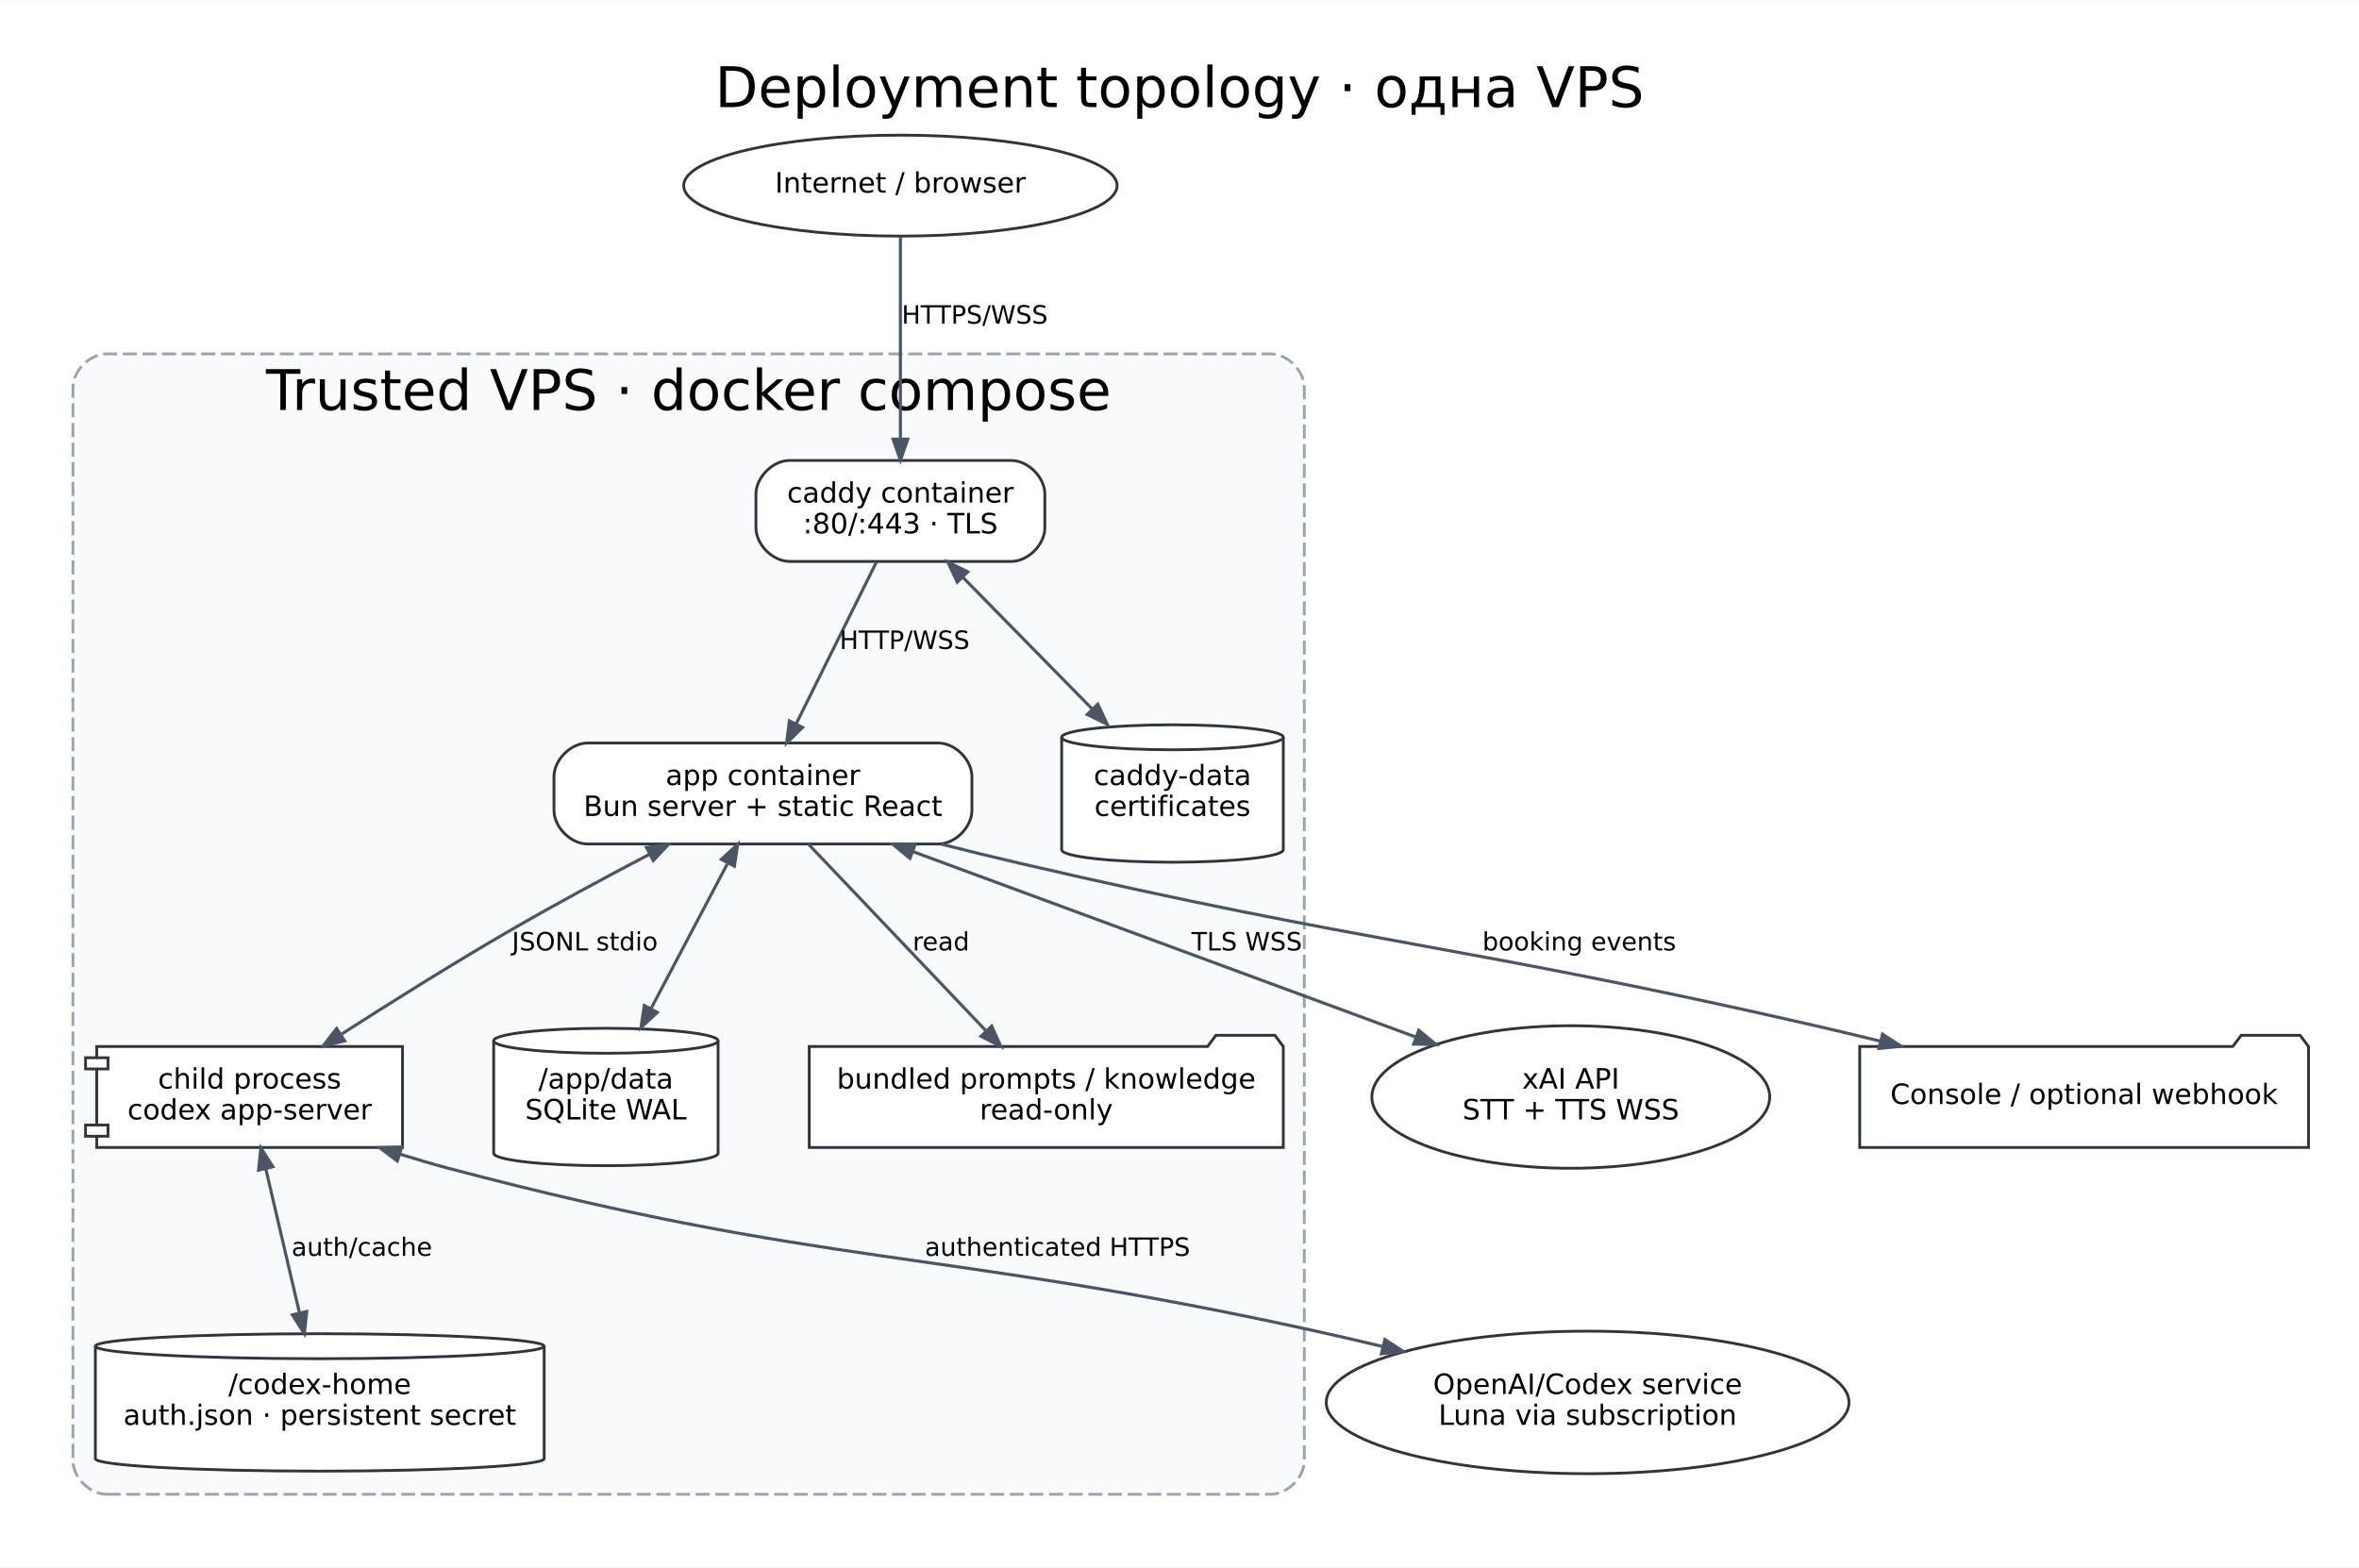
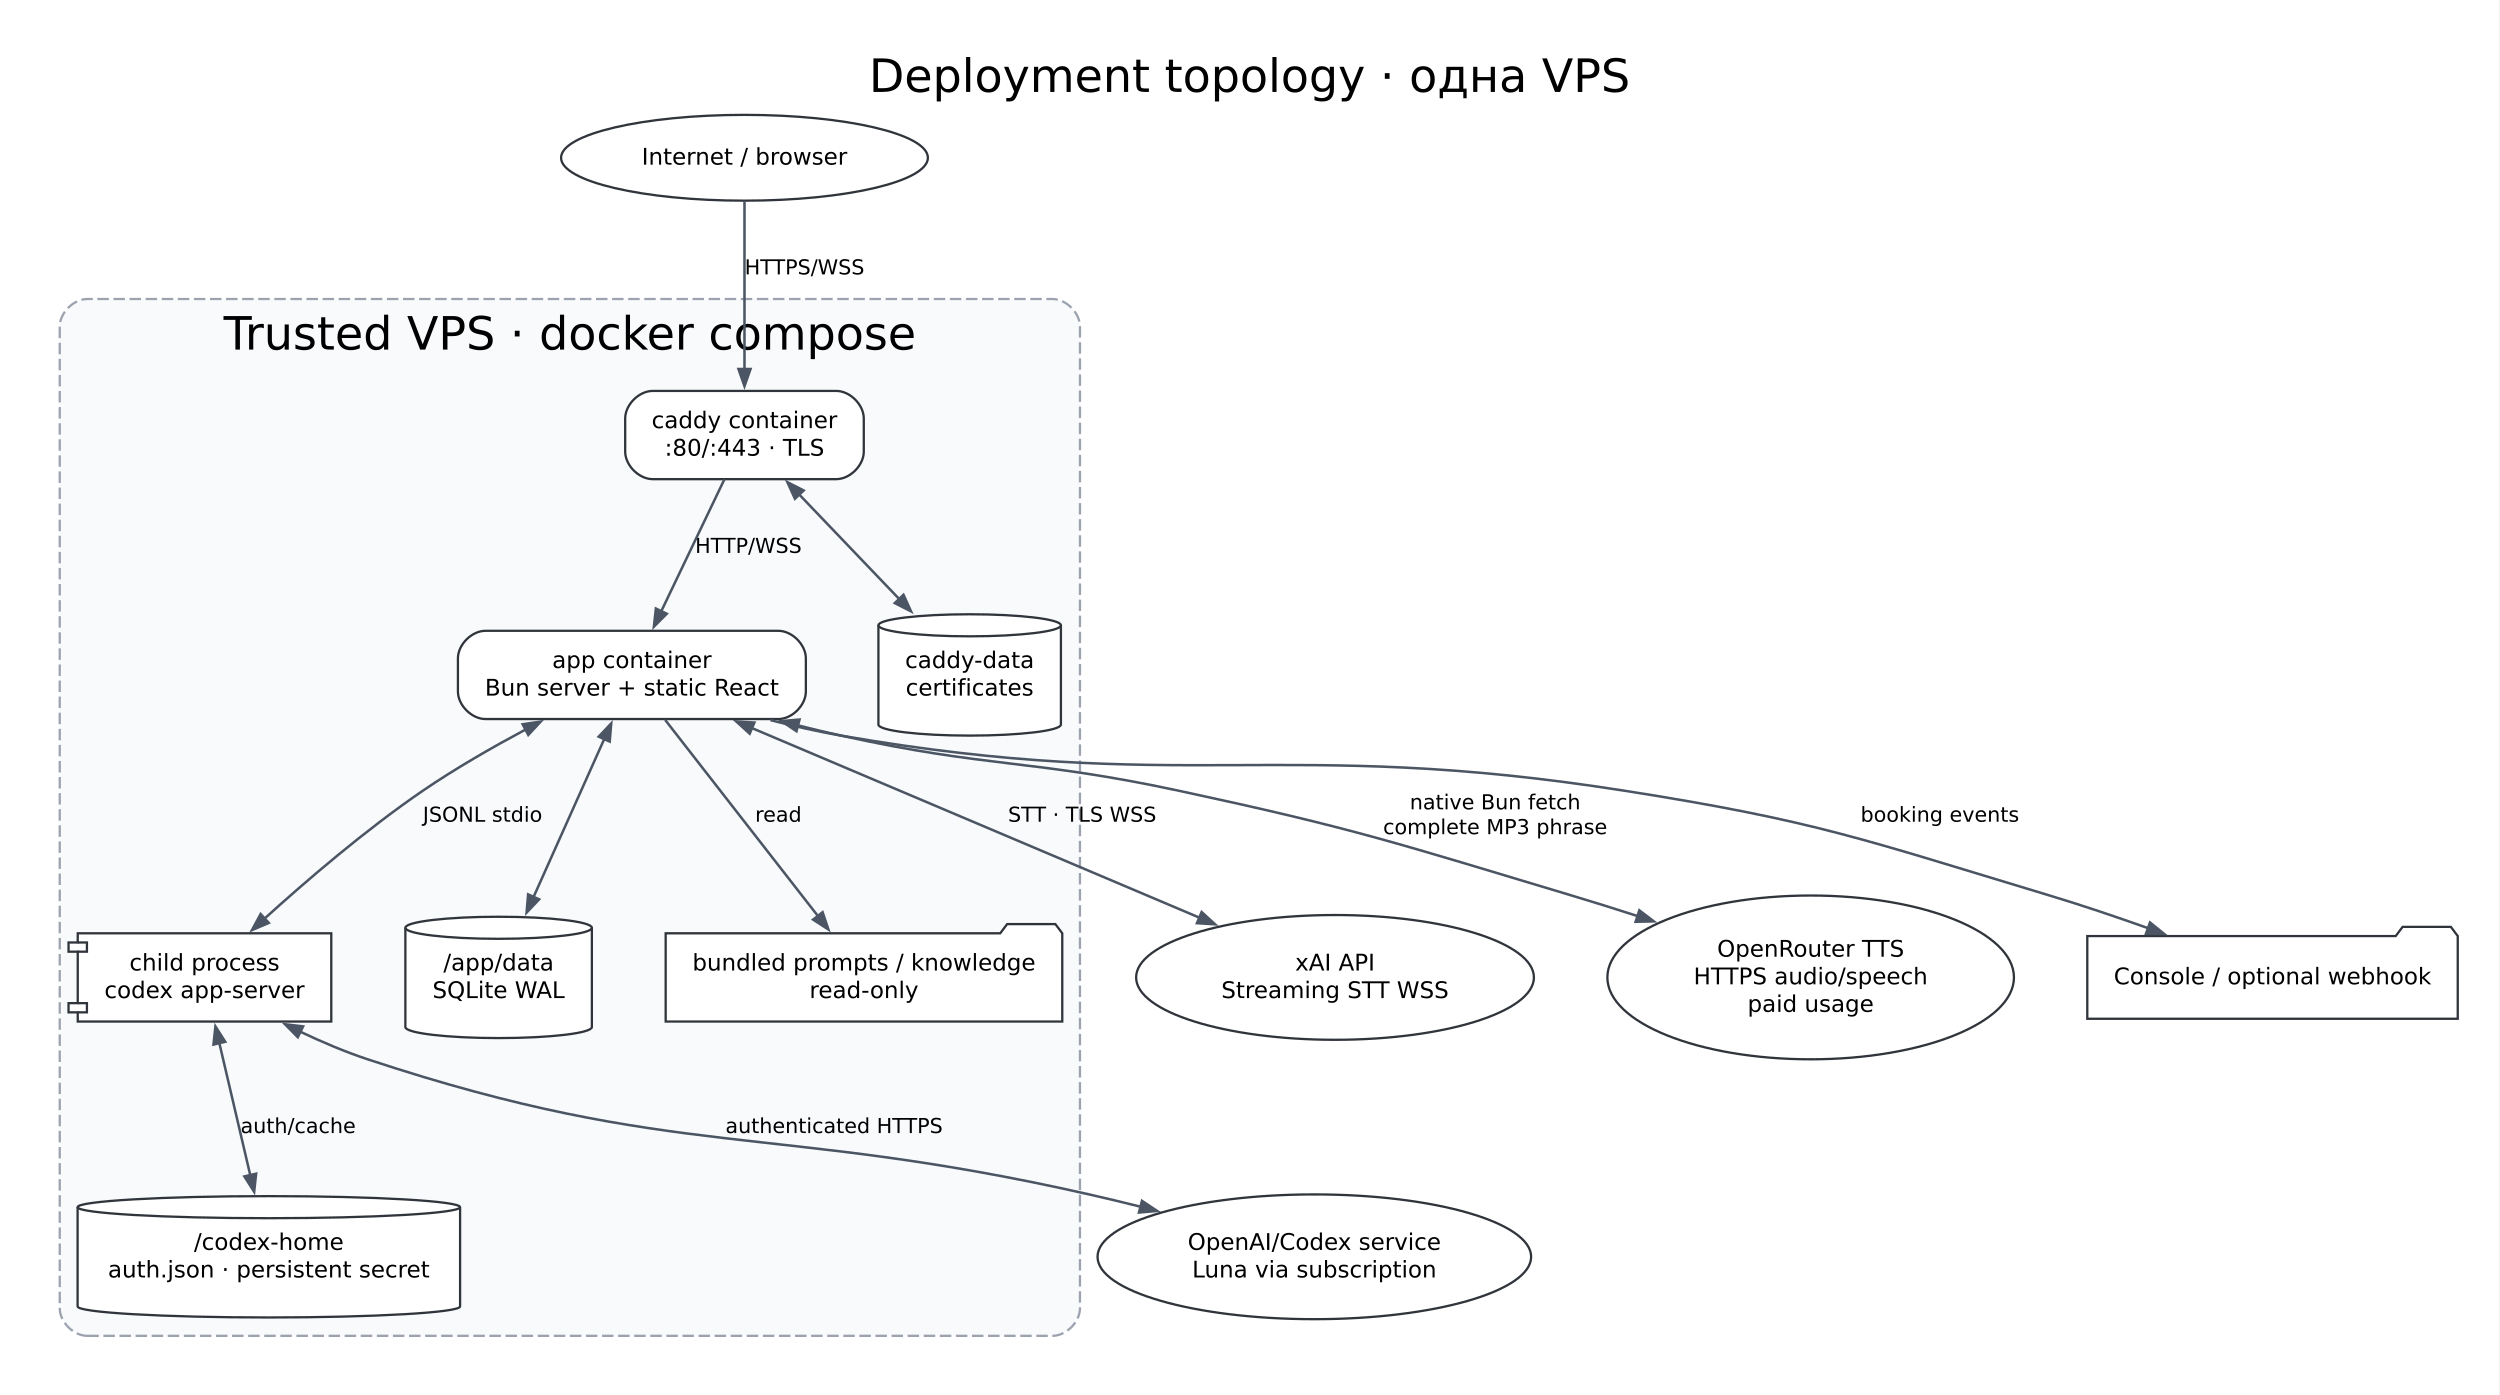
- <svg xmlns="http://www.w3.org/2000/svg" width="841pt" height="559pt" viewBox="0.00 0.00 841.00 558.62">
-   <g id="graph0" class="graph" transform="scale(1 1) rotate(0) translate(18 540.62)">
-     <polygon fill="white" stroke="transparent" points="-18,18 -18,-540.62 823,-540.62 823,18 -18,18" />
-     <text text-anchor="middle" x="402.5" y="-502.62" font-family="DejaVu Sans" font-size="20.00">Deployment topology · одна VPS</text>
+ <svg xmlns="http://www.w3.org/2000/svg" width="1088pt" height="607pt" viewBox="0.00 0.00 1088.00 607.00">
+   <g id="graph0" class="graph" transform="scale(1 1) rotate(0) translate(18 589.36)">
+     <polygon fill="white" stroke="none" points="-18,18 -18,-589.36 1069.61,-589.36 1069.61,18 -18,18" />
+     <text xml:space="preserve" text-anchor="middle" x="525.8" y="-549.36" font-family="DejaVu Sans" font-size="20.00">Deployment topology · одна VPS</text>
    <g id="clust1" class="cluster">
-       <path fill="#f8fafc" stroke="#9ca3af" stroke-dasharray="5,2" d="M20,-8C20,-8 435,-8 435,-8 441,-8 447,-14 447,-20 447,-20 447,-402.62 447,-402.62 447,-408.62 441,-414.62 435,-414.62 435,-414.62 20,-414.62 20,-414.62 14,-414.62 8,-408.62 8,-402.62 8,-402.62 8,-20 8,-20 8,-14 14,-8 20,-8" />
-       <text text-anchor="middle" x="227.5" y="-394.62" font-family="DejaVu Sans" font-size="20.00">Trusted VPS · docker compose</text>
+       <path fill="#f8fafc" stroke="#9ca3af" stroke-dasharray="5,2" d="M20,-8C20,-8 440,-8 440,-8 446,-8 452,-14 452,-20 452,-20 452,-447.23 452,-447.23 452,-453.23 446,-459.23 440,-459.23 440,-459.23 20,-459.23 20,-459.23 14,-459.23 8,-453.23 8,-447.23 8,-447.23 8,-20 8,-20 8,-14 14,-8 20,-8" />
+       <text xml:space="preserve" text-anchor="middle" x="230" y="-437.23" font-family="DejaVu Sans" font-size="20.00">Trusted VPS · docker compose</text>
    </g>
    <g id="node1" class="node">
-       <ellipse fill="white" stroke="#30343b" cx="303" cy="-474.62" rx="77.26" ry="18" />
-       <text text-anchor="middle" x="303" y="-472.12" font-family="DejaVu Sans" font-size="10.00">Internet / browser</text>
+       <ellipse fill="white" stroke="#30343b" cx="306" cy="-520.7" rx="79.82" ry="18.67" />
+       <text xml:space="preserve" text-anchor="middle" x="306" y="-517.7" font-family="DejaVu Sans" font-size="10.00">Internet / browser</text>
    </g>
    <g id="node2" class="node">
-       <path fill="white" stroke="#30343b" d="M342.5,-376.62C342.5,-376.62 263.5,-376.62 263.5,-376.62 257.5,-376.62 251.5,-370.62 251.5,-364.62 251.5,-364.62 251.5,-352.62 251.5,-352.62 251.5,-346.62 257.5,-340.62 263.5,-340.62 263.5,-340.62 342.5,-340.62 342.5,-340.62 348.5,-340.62 354.5,-346.62 354.5,-352.62 354.5,-352.62 354.5,-364.62 354.5,-364.62 354.5,-370.62 348.5,-376.62 342.5,-376.62" />
-       <text text-anchor="middle" x="303" y="-361.62" font-family="DejaVu Sans" font-size="10.00">caddy container</text>
-       <text text-anchor="middle" x="303" y="-350.62" font-family="DejaVu Sans" font-size="10.00">:80/:443 · TLS</text>
+       <path fill="white" stroke="#30343b" d="M345.92,-419.23C345.92,-419.23 266.08,-419.23 266.08,-419.23 260.08,-419.23 254.08,-413.23 254.08,-407.23 254.08,-407.23 254.08,-392.83 254.08,-392.83 254.08,-386.83 260.08,-380.83 266.08,-380.83 266.08,-380.83 345.92,-380.83 345.92,-380.83 351.92,-380.83 357.92,-386.83 357.92,-392.83 357.92,-392.83 357.92,-407.23 357.92,-407.23 357.92,-413.23 351.92,-419.23 345.92,-419.23" />
+       <text xml:space="preserve" text-anchor="middle" x="306" y="-403.03" font-family="DejaVu Sans" font-size="10.00">caddy container</text>
+       <text xml:space="preserve" text-anchor="middle" x="306" y="-391.03" font-family="DejaVu Sans" font-size="10.00">:80/:443 · TLS</text>
    </g>
    <g id="edge7" class="edge">
-       <path fill="none" stroke="#4b5563" stroke-width="1.1" d="M303,-456.3C303,-437.11 303,-406 303,-384.26" />
-       <polygon fill="#4b5563" stroke="#4b5563" stroke-width="1.1" points="305.63,-384.22 303,-376.72 300.38,-384.22 305.63,-384.22" />
-       <text text-anchor="middle" x="329.5" y="-425.42" font-family="DejaVu Sans" font-size="9.00">HTTPS/WSS</text>
+       <path fill="none" stroke="#4b5563" stroke-width="1.1" d="M306,-501.67C306,-482.27 306,-451.17 306,-428.67" />
+       <polygon fill="#4b5563" stroke="#4b5563" stroke-width="1.1" points="308.63,-428.78 306,-421.28 303.38,-428.78 308.63,-428.78" />
+       <text xml:space="preserve" text-anchor="middle" x="332.13" y="-469.93" font-family="DejaVu Sans" font-size="9.00">HTTPS/WSS</text>
    </g>
    <g id="node3" class="node">
-       <path fill="white" stroke="#30343b" d="M316.5,-275.87C316.5,-275.87 191.5,-275.87 191.5,-275.87 185.5,-275.87 179.5,-269.87 179.5,-263.87 179.5,-263.87 179.5,-251.87 179.5,-251.87 179.5,-245.87 185.5,-239.87 191.5,-239.87 191.5,-239.87 316.5,-239.87 316.5,-239.87 322.5,-239.87 328.5,-245.87 328.5,-251.87 328.5,-251.87 328.5,-263.87 328.5,-263.87 328.5,-269.87 322.5,-275.87 316.5,-275.87" />
-       <text text-anchor="middle" x="254" y="-260.87" font-family="DejaVu Sans" font-size="10.00">app container</text>
-       <text text-anchor="middle" x="254" y="-249.87" font-family="DejaVu Sans" font-size="10.00">Bun server + static React</text>
+       <path fill="white" stroke="#30343b" d="M320.71,-314.83C320.71,-314.83 193.29,-314.83 193.29,-314.83 187.29,-314.83 181.29,-308.83 181.29,-302.83 181.29,-302.83 181.29,-288.43 181.29,-288.43 181.29,-282.43 187.29,-276.43 193.29,-276.43 193.29,-276.43 320.71,-276.43 320.71,-276.43 326.71,-276.43 332.71,-282.43 332.71,-288.43 332.71,-288.43 332.71,-302.83 332.71,-302.83 332.71,-308.83 326.71,-314.83 320.71,-314.83" />
+       <text xml:space="preserve" text-anchor="middle" x="257" y="-298.63" font-family="DejaVu Sans" font-size="10.00">app container</text>
+       <text xml:space="preserve" text-anchor="middle" x="257" y="-286.63" font-family="DejaVu Sans" font-size="10.00">Bun server + static React</text>
    </g>
    <g id="edge1" class="edge">
-       <path fill="none" stroke="#4b5563" stroke-width="1.1" d="M294.46,-340.42C286.53,-324.42 274.62,-300.43 265.78,-282.61" />
-       <polygon fill="#4b5563" stroke="#4b5563" stroke-width="1.1" points="268.12,-281.42 262.44,-275.87 263.42,-283.76 268.12,-281.42" />
-       <text text-anchor="middle" x="304.5" y="-309.42" font-family="DejaVu Sans" font-size="9.00">HTTP/WSS</text>
+       <path fill="none" stroke="#4b5563" stroke-width="1.1" d="M297.24,-380.72C289.55,-364.66 278.28,-341.1 269.62,-323.01" />
+       <polygon fill="#4b5563" stroke="#4b5563" stroke-width="1.1" points="272.17,-322.26 266.57,-316.62 267.44,-324.52 272.17,-322.26" />
+       <text xml:space="preserve" text-anchor="middle" x="307.71" y="-348.73" font-family="DejaVu Sans" font-size="9.00">HTTP/WSS</text>
    </g>
    <g id="node8" class="node">
-       <path fill="white" stroke="#30343b" d="M439.5,-277.92C439.5,-280.37 421.8,-282.37 400,-282.37 378.2,-282.37 360.5,-280.37 360.5,-277.92 360.5,-277.92 360.5,-237.82 360.5,-237.82 360.5,-235.36 378.2,-233.37 400,-233.37 421.8,-233.37 439.5,-235.36 439.5,-237.82 439.5,-237.82 439.5,-277.92 439.5,-277.92" />
-       <path fill="none" stroke="#30343b" d="M439.5,-277.92C439.5,-275.46 421.8,-273.46 400,-273.46 378.2,-273.46 360.5,-275.46 360.5,-277.92" />
-       <text text-anchor="middle" x="400" y="-260.87" font-family="DejaVu Sans" font-size="10.00">caddy-data</text>
-       <text text-anchor="middle" x="400" y="-249.87" font-family="DejaVu Sans" font-size="10.00">certificates</text>
+       <path fill="white" stroke="#30343b" d="M443.71,-317.23C443.71,-319.88 425.91,-322.03 404,-322.03 382.09,-322.03 364.29,-319.88 364.29,-317.23 364.29,-317.23 364.29,-274.03 364.29,-274.03 364.29,-271.38 382.09,-269.23 404,-269.23 425.91,-269.23 443.71,-271.38 443.71,-274.03 443.71,-274.03 443.71,-317.23 443.71,-317.23" />
+       <path fill="none" stroke="#30343b" d="M443.71,-317.23C443.71,-314.58 425.91,-312.43 404,-312.43 382.09,-312.43 364.29,-314.58 364.29,-317.23" />
+       <text xml:space="preserve" text-anchor="middle" x="404" y="-298.63" font-family="DejaVu Sans" font-size="10.00">caddy-data</text>
+       <text xml:space="preserve" text-anchor="middle" x="404" y="-286.63" font-family="DejaVu Sans" font-size="10.00">certificates</text>
    </g>
    <g id="edge6" class="edge">
-       <path fill="none" stroke="#4b5563" stroke-width="1.1" d="M325.33,-334.89C339.04,-320.92 356.75,-302.9 371.48,-287.9" />
-       <polygon fill="#4b5563" stroke="#4b5563" stroke-width="1.1" points="323.28,-333.23 319.9,-340.42 327.02,-336.91 323.28,-333.23" />
-       <polygon fill="#4b5563" stroke="#4b5563" stroke-width="1.1" points="373.38,-289.72 376.76,-282.53 369.63,-286.04 373.38,-289.72" />
+       <path fill="none" stroke="#4b5563" stroke-width="1.1" d="M329.71,-374.26C342.82,-360.55 359.27,-343.37 373.35,-328.65" />
+       <polygon fill="#4b5563" stroke="#4b5563" stroke-width="1.1" points="327.96,-372.29 324.67,-379.52 331.75,-375.92 327.96,-372.29" />
+       <polygon fill="#4b5563" stroke="#4b5563" stroke-width="1.1" points="375.2,-330.52 378.49,-323.29 371.4,-326.89 375.2,-330.52" />
    </g>
    <g id="node4" class="node">
-       <polygon fill="white" stroke="#30343b" points="125.5,-167.66 16.5,-167.66 16.5,-163.66 12.5,-163.66 12.5,-159.66 16.5,-159.66 16.5,-139.66 12.5,-139.66 12.5,-135.66 16.5,-135.66 16.5,-131.66 125.5,-131.66 125.5,-167.66" />
-       <polyline fill="none" stroke="#30343b" points="16.5,-163.66 20.5,-163.66 20.5,-159.66 16.5,-159.66 " />
-       <polyline fill="none" stroke="#30343b" points="16.5,-139.66 20.5,-139.66 20.5,-135.66 16.5,-135.66 " />
-       <text text-anchor="middle" x="71" y="-152.66" font-family="DejaVu Sans" font-size="10.00">child process</text>
-       <text text-anchor="middle" x="71" y="-141.66" font-family="DejaVu Sans" font-size="10.00">codex app-server</text>
+       <polygon fill="white" stroke="#30343b" points="126.17,-183.19 15.83,-183.19 15.83,-179.19 11.83,-179.19 11.83,-175.19 15.83,-175.19 15.83,-152.79 11.83,-152.79 11.83,-148.79 15.83,-148.79 15.83,-144.79 126.17,-144.79 126.17,-183.19" />
+       <polyline fill="none" stroke="#30343b" points="15.83,-179.19 19.83,-179.19 19.83,-175.19 15.83,-175.19" />
+       <polyline fill="none" stroke="#30343b" points="15.83,-152.79 19.83,-152.79 19.83,-148.79 15.83,-148.79" />
+       <text xml:space="preserve" text-anchor="middle" x="71" y="-166.99" font-family="DejaVu Sans" font-size="10.00">child process</text>
+       <text xml:space="preserve" text-anchor="middle" x="71" y="-154.99" font-family="DejaVu Sans" font-size="10.00">codex app-server</text>
    </g>
    <g id="edge2" class="edge">
-       <path fill="none" stroke="#4b5563" stroke-width="1.1" d="M213.36,-236.11C197.78,-227.95 179.93,-218.33 164,-209.12 143.74,-197.4 121.54,-183.48 103.91,-172.17" />
-       <polygon fill="#4b5563" stroke="#4b5563" stroke-width="1.1" points="212.48,-238.61 220.34,-239.76 214.91,-233.96 212.48,-238.61" />
-       <polygon fill="#4b5563" stroke="#4b5563" stroke-width="1.1" points="104.87,-169.67 97.14,-167.81 102.03,-174.08 104.87,-169.67" />
-       <text text-anchor="middle" x="190.5" y="-201.92" font-family="DejaVu Sans" font-size="9.00">JSONL stdio</text>
+       <path fill="none" stroke="#4b5563" stroke-width="1.1" d="M210.79,-271.9C196.1,-264.05 180.03,-254.81 166,-245.23 141.24,-228.31 115.37,-206.12 96.89,-189.37" />
+       <polygon fill="#4b5563" stroke="#4b5563" stroke-width="1.1" points="209.46,-274.16 217.32,-275.33 211.91,-269.51 209.46,-274.16" />
+       <polygon fill="#4b5563" stroke="#4b5563" stroke-width="1.1" points="98.97,-187.71 91.66,-184.58 95.42,-191.58 98.97,-187.71" />
+       <text xml:space="preserve" text-anchor="middle" x="192" y="-231.73" font-family="DejaVu Sans" font-size="9.00">JSONL stdio</text>
    </g>
    <g id="node5" class="node">
-       <path fill="white" stroke="#30343b" d="M238,-169.71C238,-172.17 220.07,-174.16 198,-174.16 175.93,-174.16 158,-172.17 158,-169.71 158,-169.71 158,-129.61 158,-129.61 158,-127.16 175.93,-125.16 198,-125.16 220.07,-125.16 238,-127.16 238,-129.61 238,-129.61 238,-169.71 238,-169.71" />
-       <path fill="none" stroke="#30343b" d="M238,-169.71C238,-167.25 220.07,-165.25 198,-165.25 175.93,-165.25 158,-167.25 158,-169.71" />
-       <text text-anchor="middle" x="198" y="-152.66" font-family="DejaVu Sans" font-size="10.00">/app/data</text>
-       <text text-anchor="middle" x="198" y="-141.66" font-family="DejaVu Sans" font-size="10.00">SQLite WAL</text>
+       <path fill="white" stroke="#30343b" d="M239.58,-185.59C239.58,-188.24 221.39,-190.39 199,-190.39 176.61,-190.39 158.42,-188.24 158.42,-185.59 158.42,-185.59 158.42,-142.39 158.42,-142.39 158.42,-139.74 176.61,-137.59 199,-137.59 221.39,-137.59 239.58,-139.74 239.58,-142.39 239.58,-142.39 239.58,-185.59 239.58,-185.59" />
+       <path fill="none" stroke="#30343b" d="M239.58,-185.59C239.58,-182.94 221.39,-180.79 199,-180.79 176.61,-180.79 158.42,-182.94 158.42,-185.59" />
+       <text xml:space="preserve" text-anchor="middle" x="199" y="-166.99" font-family="DejaVu Sans" font-size="10.00">/app/data</text>
+       <text xml:space="preserve" text-anchor="middle" x="199" y="-154.99" font-family="DejaVu Sans" font-size="10.00">SQLite WAL</text>
    </g>
    <g id="edge3" class="edge">
-       <path fill="none" stroke="#4b5563" stroke-width="1.1" d="M241.27,-232.72C233.21,-217.44 222.73,-197.56 214.1,-181.19" />
-       <polygon fill="#4b5563" stroke="#4b5563" stroke-width="1.1" points="239.18,-234.39 245,-239.8 243.83,-231.95 239.18,-234.39" />
-       <polygon fill="#4b5563" stroke="#4b5563" stroke-width="1.1" points="216.34,-179.82 210.52,-174.41 211.7,-182.27 216.34,-179.82" />
+       <path fill="none" stroke="#4b5563" stroke-width="1.1" d="M245.04,-267.89C236.1,-247.91 223.81,-220.44 214.17,-198.91" />
+       <polygon fill="#4b5563" stroke="#4b5563" stroke-width="1.1" points="242.55,-268.76 248.01,-274.54 247.34,-266.62 242.55,-268.76" />
+       <polygon fill="#4b5563" stroke="#4b5563" stroke-width="1.1" points="216.63,-197.97 211.17,-192.2 211.84,-200.12 216.63,-197.97" />
    </g>
    <g id="node6" class="node">
-       <polygon fill="white" stroke="#30343b" points="439.5,-167.66 436.5,-171.66 415.5,-171.66 412.5,-167.66 270.5,-167.66 270.5,-131.66 439.5,-131.66 439.5,-167.66" />
-       <text text-anchor="middle" x="355" y="-152.66" font-family="DejaVu Sans" font-size="10.00">bundled prompts / knowledge</text>
-       <text text-anchor="middle" x="355" y="-141.66" font-family="DejaVu Sans" font-size="10.00">read-only</text>
+       <polygon fill="white" stroke="#30343b" points="444.3,-183.19 441.3,-187.19 420.3,-187.19 417.3,-183.19 271.7,-183.19 271.7,-144.79 444.3,-144.79 444.3,-183.19" />
+       <text xml:space="preserve" text-anchor="middle" x="358" y="-166.99" font-family="DejaVu Sans" font-size="10.00">bundled prompts / knowledge</text>
+       <text xml:space="preserve" text-anchor="middle" x="358" y="-154.99" font-family="DejaVu Sans" font-size="10.00">read-only</text>
    </g>
    <g id="edge4" class="edge">
-       <path fill="none" stroke="#4b5563" stroke-width="1.1" d="M270.23,-239.8C287.38,-221.77 314.53,-193.22 333.46,-173.31" />
-       <polygon fill="#4b5563" stroke="#4b5563" stroke-width="1.1" points="335.55,-174.93 338.81,-167.68 331.74,-171.31 335.55,-174.93" />
-       <text text-anchor="middle" x="317.5" y="-201.92" font-family="DejaVu Sans" font-size="9.00">read</text>
+       <path fill="none" stroke="#4b5563" stroke-width="1.1" d="M271.47,-276.06C288.95,-253.63 318.43,-215.78 338.05,-190.59" />
+       <polygon fill="#4b5563" stroke="#4b5563" stroke-width="1.1" points="339.99,-192.37 342.53,-184.84 335.85,-189.15 339.99,-192.37" />
+       <text xml:space="preserve" text-anchor="middle" x="320.76" y="-231.73" font-family="DejaVu Sans" font-size="9.00">read</text>
    </g>
    <g id="node9" class="node">
-       <ellipse fill="white" stroke="#30343b" cx="542" cy="-149.66" rx="70.92" ry="25.41" />
-       <text text-anchor="middle" x="542" y="-152.66" font-family="DejaVu Sans" font-size="10.00">xAI API</text>
-       <text text-anchor="middle" x="542" y="-141.66" font-family="DejaVu Sans" font-size="10.00">STT + TTS WSS</text>
+       <ellipse fill="white" stroke="#30343b" cx="563" cy="-163.99" rx="86.56" ry="27.15" />
+       <text xml:space="preserve" text-anchor="middle" x="563" y="-166.99" font-family="DejaVu Sans" font-size="10.00">xAI API</text>
+       <text xml:space="preserve" text-anchor="middle" x="563" y="-154.99" font-family="DejaVu Sans" font-size="10.00">Streaming STT WSS</text>
    </g>
    <g id="edge8" class="edge">
-       <path fill="none" stroke="#4b5563" stroke-width="1.1" d="M307.63,-237.09C358.7,-218.26 435.23,-190.04 486.81,-171.01" />
-       <polygon fill="#4b5563" stroke="#4b5563" stroke-width="1.1" points="306.4,-234.75 300.27,-239.8 308.22,-239.67 306.4,-234.75" />
-       <polygon fill="#4b5563" stroke="#4b5563" stroke-width="1.1" points="487.79,-173.45 493.92,-168.39 485.98,-168.52 487.79,-173.45" />
-       <text text-anchor="middle" x="426.5" y="-201.92" font-family="DejaVu Sans" font-size="9.00">TLS WSS</text>
+       <path fill="none" stroke="#4b5563" stroke-width="1.1" d="M308.97,-272.61C363.09,-249.68 447.71,-213.83 504.23,-189.89" />
+       <polygon fill="#4b5563" stroke="#4b5563" stroke-width="1.1" points="308.26,-270.06 302.38,-275.41 310.31,-274.9 308.26,-270.06" />
+       <polygon fill="#4b5563" stroke="#4b5563" stroke-width="1.1" points="504.95,-192.44 510.83,-187.09 502.9,-187.6 504.95,-192.44" />
+       <text xml:space="preserve" text-anchor="middle" x="452.96" y="-231.73" font-family="DejaVu Sans" font-size="9.00">STT · TLS WSS</text>
+     </g>
+     <g id="node10" class="node">
+       <ellipse fill="white" stroke="#30343b" cx="770" cy="-163.99" rx="88.47" ry="35.64" />
+       <text xml:space="preserve" text-anchor="middle" x="770" y="-172.99" font-family="DejaVu Sans" font-size="10.00">OpenRouter TTS</text>
+       <text xml:space="preserve" text-anchor="middle" x="770" y="-160.99" font-family="DejaVu Sans" font-size="10.00">HTTPS audio/speech</text>
+       <text xml:space="preserve" text-anchor="middle" x="770" y="-148.99" font-family="DejaVu Sans" font-size="10.00">paid usage</text>
+     </g>
+     <g id="edge9" class="edge">
+       <path fill="none" stroke="#4b5563" stroke-width="1.1" d="M329.09,-273.72C335.46,-272.11 341.83,-270.59 348,-269.23 412.65,-254.98 430.27,-259.11 495,-245.23 571.91,-228.74 590.65,-222.2 666,-199.63 675.38,-196.82 685.18,-193.74 694.87,-190.62" />
+       <polygon fill="#4b5563" stroke="#4b5563" stroke-width="1.1" points="328.63,-271.13 322.03,-275.55 329.95,-276.21 328.63,-271.13" />
+       <polygon fill="#4b5563" stroke="#4b5563" stroke-width="1.1" points="695.43,-193.19 701.75,-188.38 693.81,-188.2 695.43,-193.19" />
+       <text xml:space="preserve" text-anchor="middle" x="632.7" y="-237.13" font-family="DejaVu Sans" font-size="9.00">native Bun fetch</text>
+       <text xml:space="preserve" text-anchor="middle" x="632.7" y="-226.33" font-family="DejaVu Sans" font-size="9.00">complete MP3 phrase</text>
+     </g>
+     <g id="node12" class="node">
+       <polygon fill="white" stroke="#30343b" points="1051.61,-181.99 1048.61,-185.99 1027.61,-185.99 1024.61,-181.99 890.39,-181.99 890.39,-145.99 1051.61,-145.99 1051.61,-181.99" />
+       <text xml:space="preserve" text-anchor="middle" x="971" y="-160.99" font-family="DejaVu Sans" font-size="10.00">Console / optional webhook</text>
+     </g>
+     <g id="edge11" class="edge">
+       <path fill="none" stroke="#4b5563" stroke-width="1.1" d="M317.31,-275.96C327.47,-273.35 337.98,-270.96 348,-269.23 497.71,-243.34 538.91,-268.83 689,-245.23 772.66,-232.07 792.91,-224.03 874,-199.63 888.04,-195.4 903.03,-190.33 916.93,-185.39" />
+       <polygon fill="#4b5563" stroke="#4b5563" stroke-width="1.1" points="917.69,-187.91 923.86,-182.9 915.91,-182.97 917.69,-187.91" />
+       <text xml:space="preserve" text-anchor="middle" x="826.23" y="-231.73" font-family="DejaVu Sans" font-size="9.00">booking events</text>
+     </g>
+     <g id="node7" class="node">
+       <path fill="white" stroke="#30343b" d="M182.23,-64C182.23,-66.65 144.93,-68.8 99,-68.8 53.07,-68.8 15.77,-66.65 15.77,-64 15.77,-64 15.77,-20.8 15.77,-20.8 15.77,-18.15 53.07,-16 99,-16 144.93,-16 182.23,-18.15 182.23,-20.8 182.23,-20.8 182.23,-64 182.23,-64" />
+       <path fill="none" stroke="#30343b" d="M182.23,-64C182.23,-61.35 144.93,-59.2 99,-59.2 53.07,-59.2 15.77,-61.35 15.77,-64" />
+       <text xml:space="preserve" text-anchor="middle" x="99" y="-45.4" font-family="DejaVu Sans" font-size="10.00">/codex-home</text>
+       <text xml:space="preserve" text-anchor="middle" x="99" y="-33.4" font-family="DejaVu Sans" font-size="10.00">auth.json · persistent secret</text>
+     </g>
+     <g id="edge5" class="edge">
+       <path fill="none" stroke="#4b5563" stroke-width="1.1" d="M77.4,-135.65C81.41,-118.53 86.61,-96.31 90.9,-77.98" />
+       <polygon fill="#4b5563" stroke="#4b5563" stroke-width="1.1" points="74.91,-134.78 75.75,-142.68 80.02,-135.98 74.91,-134.78" />
+       <polygon fill="#4b5563" stroke="#4b5563" stroke-width="1.1" points="93.46,-78.58 92.61,-70.68 88.35,-77.38 93.46,-78.58" />
+       <text xml:space="preserve" text-anchor="middle" x="111.75" y="-96.25" font-family="DejaVu Sans" font-size="9.00">auth/cache</text>
    </g>
    <g id="node11" class="node">
-       <polygon fill="white" stroke="#30343b" points="805,-167.66 802,-171.66 781,-171.66 778,-167.66 645,-167.66 645,-131.66 805,-131.66 805,-167.66" />
-       <text text-anchor="middle" x="725" y="-147.16" font-family="DejaVu Sans" font-size="10.00">Console / optional webhook</text>
+       <ellipse fill="white" stroke="#30343b" cx="554" cy="-42.4" rx="94.35" ry="27.15" />
+       <text xml:space="preserve" text-anchor="middle" x="554" y="-45.4" font-family="DejaVu Sans" font-size="10.00">OpenAI/Codex service</text>
+       <text xml:space="preserve" text-anchor="middle" x="554" y="-33.4" font-family="DejaVu Sans" font-size="10.00">Luna via subscription</text>
    </g>
    <g id="edge10" class="edge">
-       <path fill="none" stroke="#4b5563" stroke-width="1.1" d="M317.53,-239.82C326.73,-237.49 336.09,-235.19 345,-233.12 470.48,-203.95 503.43,-203.92 629,-175.12 636.48,-173.4 644.27,-171.54 652.03,-169.64" />
-       <polygon fill="#4b5563" stroke="#4b5563" stroke-width="1.1" points="653.13,-172.07 659.78,-167.72 651.87,-166.98 653.13,-172.07" />
-       <text text-anchor="middle" x="545" y="-201.92" font-family="DejaVu Sans" font-size="9.00">booking events</text>
-     </g>
-     <g id="node7" class="node">
-       <path fill="white" stroke="#30343b" d="M176,-60.8C176,-63.26 140.14,-65.25 96,-65.25 51.86,-65.25 16,-63.26 16,-60.8 16,-60.8 16,-20.7 16,-20.7 16,-18.24 51.86,-16.25 96,-16.25 140.14,-16.25 176,-18.24 176,-20.7 176,-20.7 176,-60.8 176,-60.8" />
-       <path fill="none" stroke="#30343b" d="M176,-60.8C176,-58.34 140.14,-56.34 96,-56.34 51.86,-56.34 16,-58.34 16,-60.8" />
-       <text text-anchor="middle" x="96" y="-43.75" font-family="DejaVu Sans" font-size="10.00">/codex-home</text>
-       <text text-anchor="middle" x="96" y="-32.75" font-family="DejaVu Sans" font-size="10.00">auth.json · persistent secret</text>
-     </g>
-     <g id="edge5" class="edge">
-       <path fill="none" stroke="#4b5563" stroke-width="1.1" d="M76.81,-123.83C80.35,-108.66 84.92,-89.12 88.71,-72.92" />
-       <polygon fill="#4b5563" stroke="#4b5563" stroke-width="1.1" points="74.17,-123.58 75.02,-131.48 79.28,-124.78 74.17,-123.58" />
-       <polygon fill="#4b5563" stroke="#4b5563" stroke-width="1.1" points="91.35,-73.16 90.5,-65.26 86.24,-71.97 91.35,-73.16" />
-       <text text-anchor="middle" x="111" y="-93.01" font-family="DejaVu Sans" font-size="9.00">auth/cache</text>
-     </g>
-     <g id="node10" class="node">
-       <ellipse fill="white" stroke="#30343b" cx="548" cy="-40.75" rx="93.18" ry="25.41" />
-       <text text-anchor="middle" x="548" y="-43.75" font-family="DejaVu Sans" font-size="10.00">OpenAI/Codex service</text>
-       <text text-anchor="middle" x="548" y="-32.75" font-family="DejaVu Sans" font-size="10.00">Luna via subscription</text>
-     </g>
-     <g id="edge9" class="edge">
-       <path fill="none" stroke="#4b5563" stroke-width="1.1" d="M124.63,-129.27C130.46,-127.43 136.33,-125.71 142,-124.21 277.08,-88.47 314.52,-96.19 451,-66.21 458.79,-64.49 466.91,-62.61 474.99,-60.67" />
-       <polygon fill="#4b5563" stroke="#4b5563" stroke-width="1.1" points="123.63,-126.83 117.29,-131.63 125.24,-131.83 123.63,-126.83" />
-       <polygon fill="#4b5563" stroke="#4b5563" stroke-width="1.1" points="475.72,-63.19 482.39,-58.87 474.48,-58.09 475.72,-63.19" />
-       <text text-anchor="middle" x="359" y="-93.01" font-family="DejaVu Sans" font-size="9.00">authenticated HTTPS</text>
+       <path fill="none" stroke="#4b5563" stroke-width="1.1" d="M112.63,-140.38C122.09,-135.9 132.23,-131.58 142,-128.35 276.8,-83.76 317.53,-100.95 456,-69.55 463.28,-67.9 470.84,-66.08 478.39,-64.19" />
+       <polygon fill="#4b5563" stroke="#4b5563" stroke-width="1.1" points="111.61,-137.96 106.02,-143.61 113.91,-142.68 111.61,-137.96" />
+       <polygon fill="#4b5563" stroke="#4b5563" stroke-width="1.1" points="478.98,-66.75 485.6,-62.35 477.69,-61.66 478.98,-66.75" />
+       <text xml:space="preserve" text-anchor="middle" x="344.99" y="-96.25" font-family="DejaVu Sans" font-size="9.00">authenticated HTTPS</text>
    </g>
  </g>
</svg>
